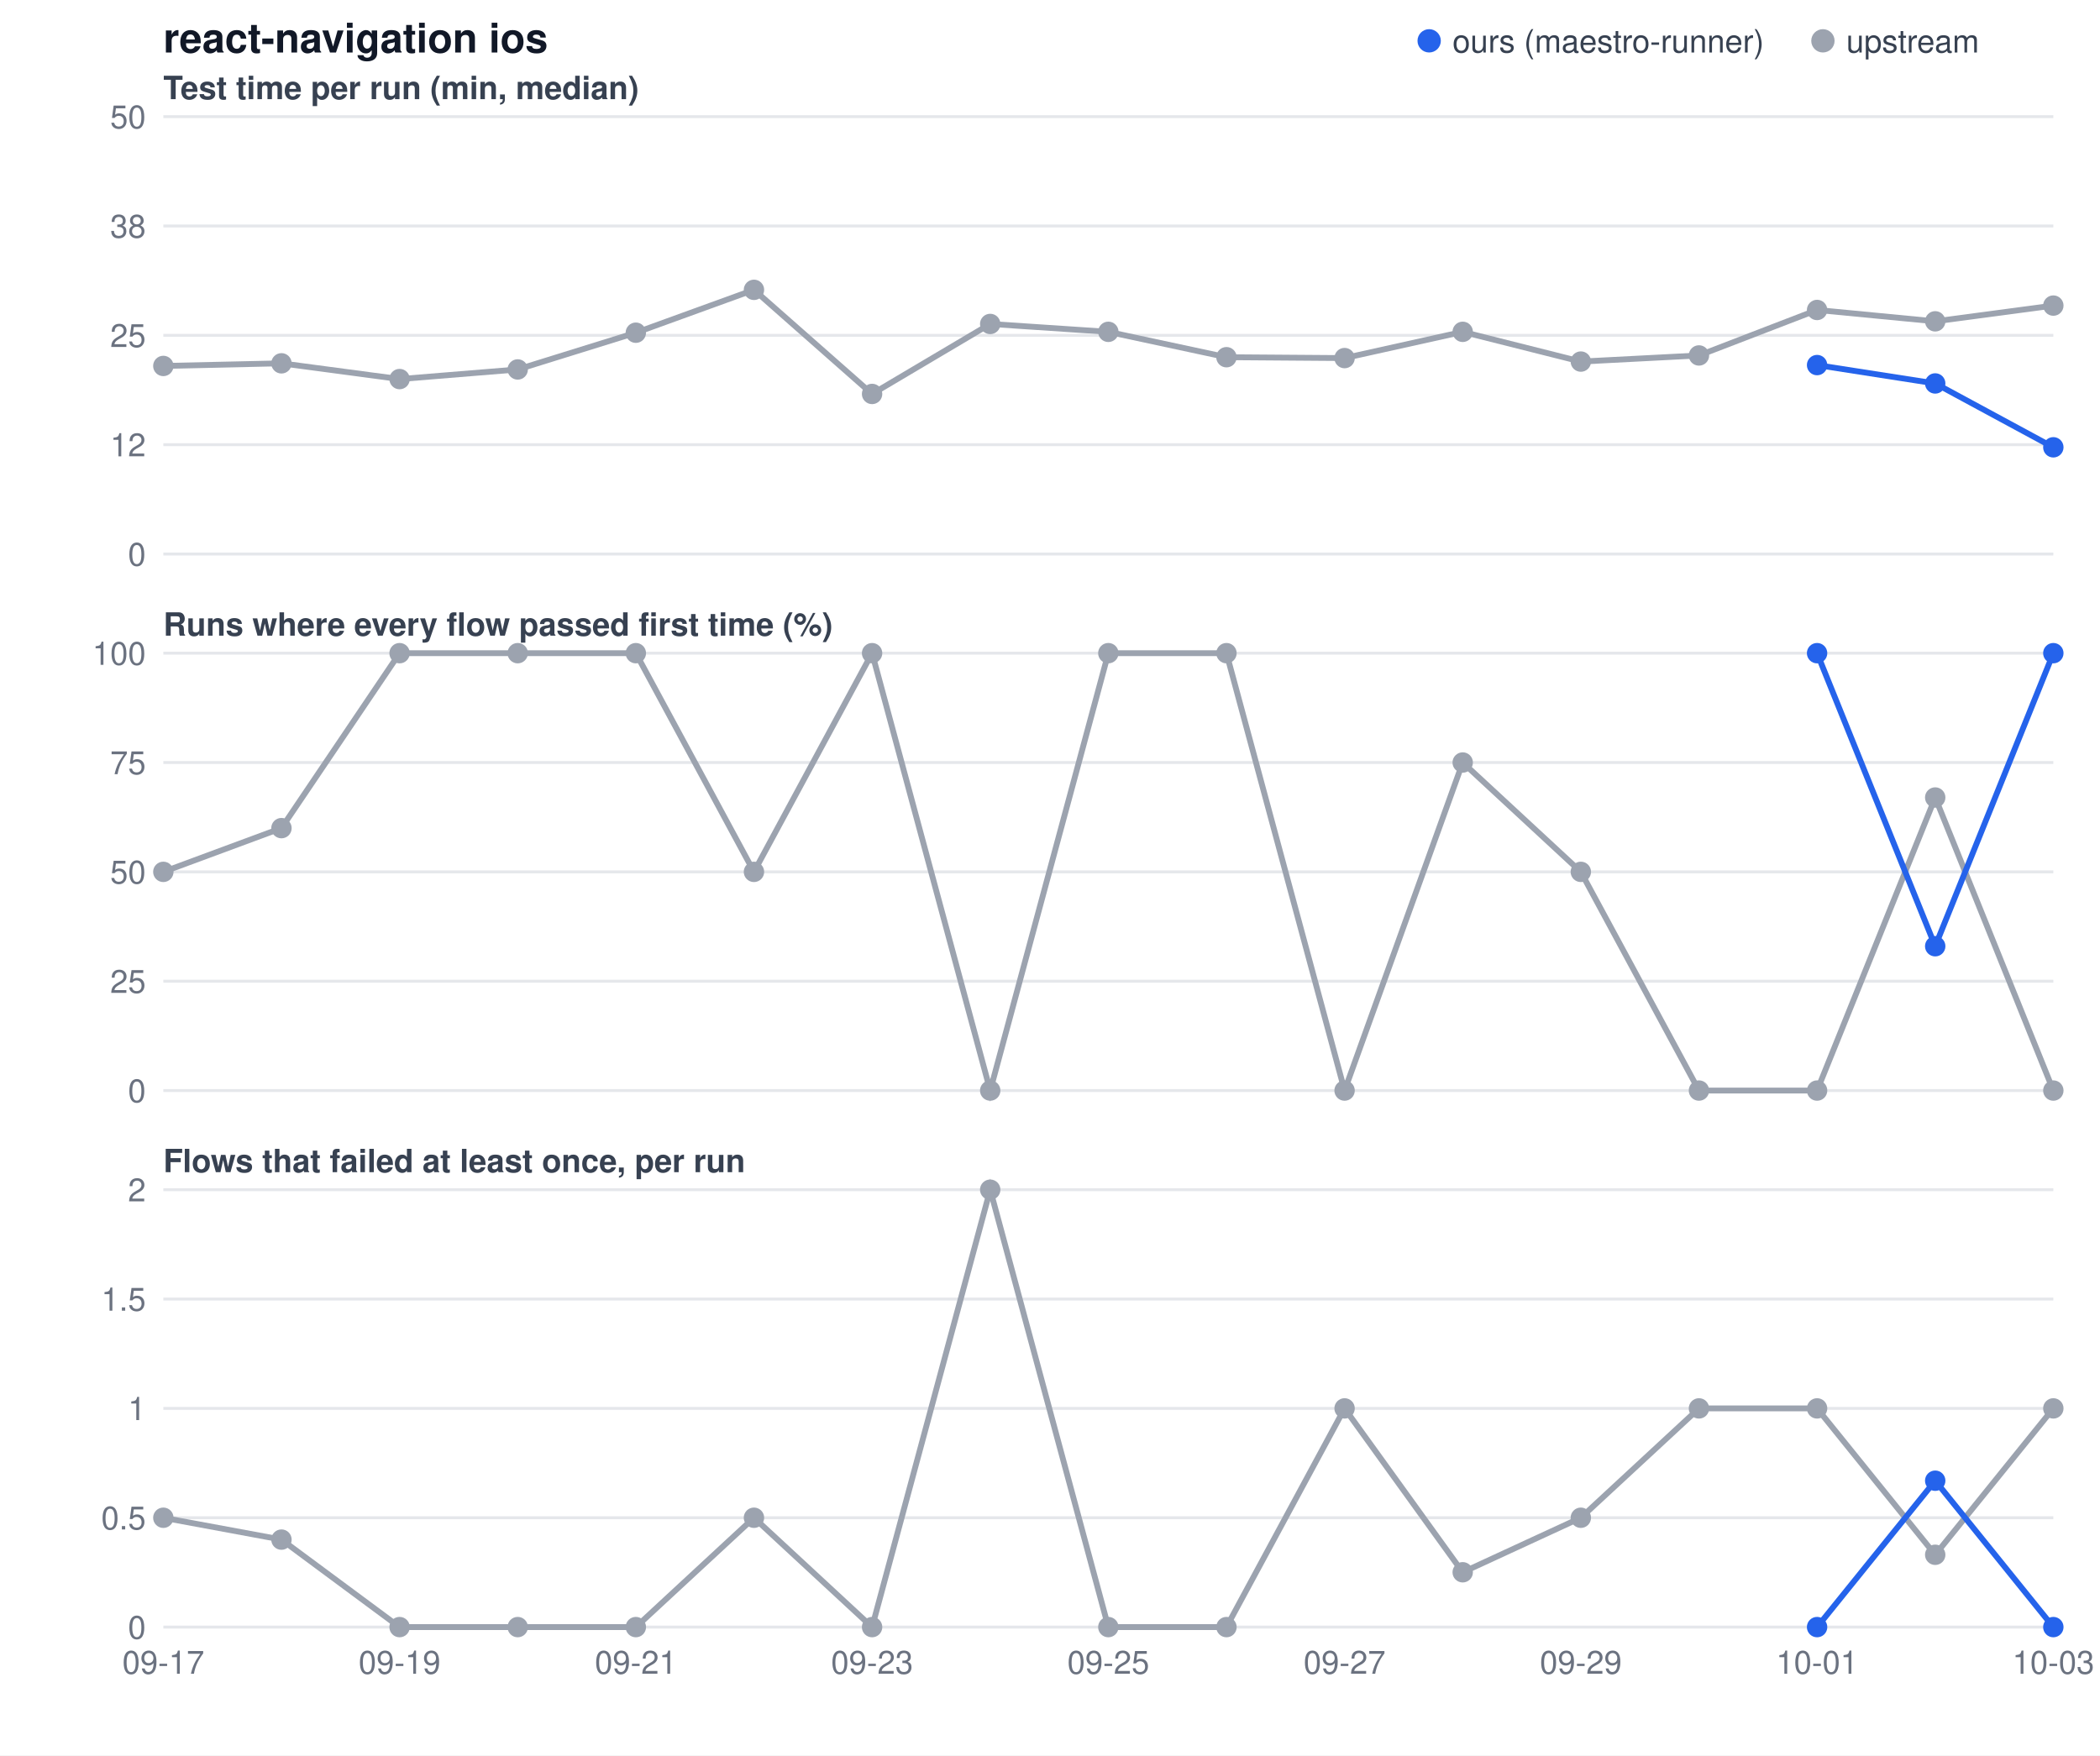
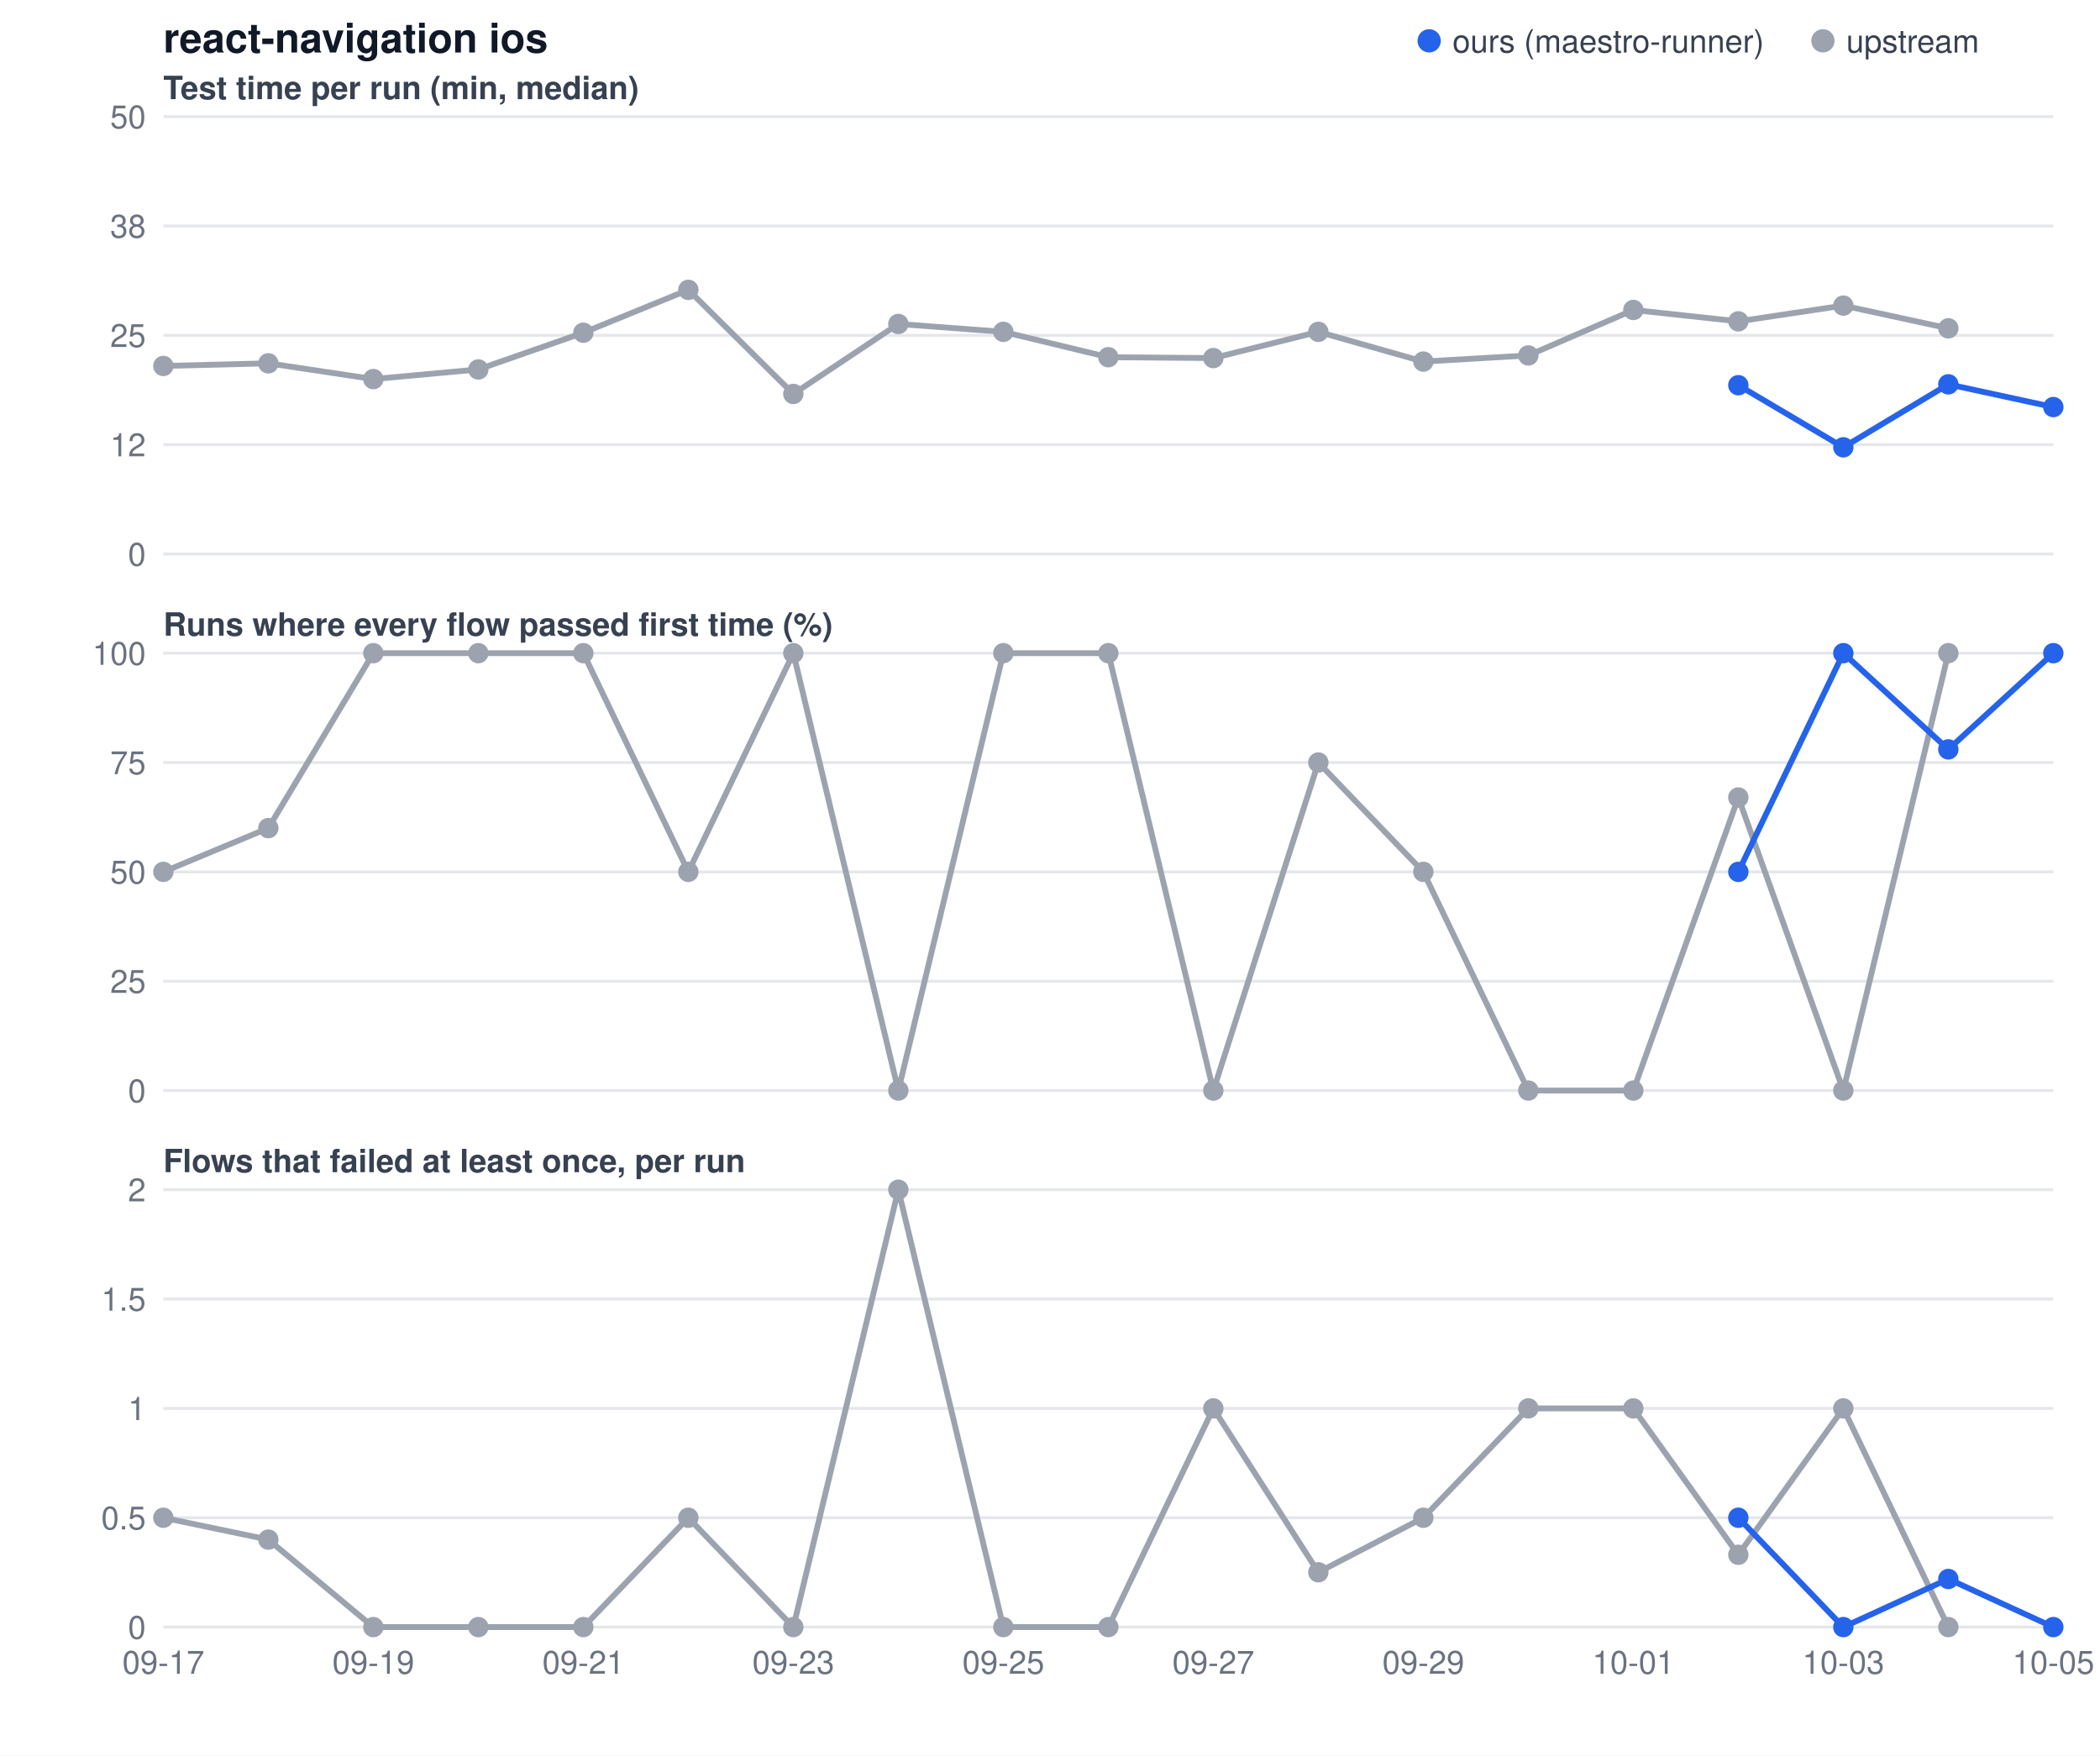
<svg xmlns="http://www.w3.org/2000/svg" width="720" height="602" font-family="-apple-system,Segoe UI,Helvetica,Arial,sans-serif" font-size="11">
  <rect width="100%" height="100%" fill="#ffffff" />
  <text x="56" y="18" font-size="14" font-weight="600" fill="#111827">react-navigation ios</text>
  <circle cx="490" cy="14" r="4" fill="#2563eb" />
  <text x="498" y="18" fill="#374151">ours (maestro-runner)</text>
  <circle cx="625" cy="14" r="4" fill="#9ca3af" />
  <text x="633" y="18" fill="#374151">upstream</text>
  <text x="56" y="34" fill="#374151" font-weight="600">Test time per run (min, median)</text>
  <line x1="56" x2="704" y1="190.0" y2="190.0" stroke="#e5e7eb" />
  <text x="50" y="194.0" text-anchor="end" fill="#6b7280">0</text>
  <line x1="56" x2="704" y1="152.5" y2="152.5" stroke="#e5e7eb" />
  <text x="50" y="156.5" text-anchor="end" fill="#6b7280">12</text>
  <line x1="56" x2="704" y1="115.0" y2="115.0" stroke="#e5e7eb" />
  <text x="50" y="119.0" text-anchor="end" fill="#6b7280">25</text>
  <line x1="56" x2="704" y1="77.5" y2="77.5" stroke="#e5e7eb" />
  <text x="50" y="81.5" text-anchor="end" fill="#6b7280">38</text>
  <line x1="56" x2="704" y1="40.0" y2="40.0" stroke="#e5e7eb" />
  <text x="50" y="44.0" text-anchor="end" fill="#6b7280">50</text>
-   <polyline fill="none" stroke="#9ca3af" stroke-width="2" points="56.0,125.5 96.5,124.6 137.0,130.0 177.5,126.7 218.0,114.1 258.5,99.4 299.0,135.1 339.5,111.1 380.0,113.8 420.5,122.5 461.0,122.8 501.5,113.8 542.0,124.0 582.5,121.9 623.0,106.3 663.5,110.2 704.0,104.8" />
+   <polyline fill="none" stroke="#9ca3af" stroke-width="2" points="56.0,125.5 92.0,124.6 128.0,130.0 164.0,126.7 200.0,114.1 236.0,99.4 272.0,135.1 308.0,111.1 344.0,113.8 380.0,122.5 416.0,122.8 452.0,113.8 488.0,124.0 524.0,121.9 560.0,106.3 596.0,110.2 632.0,104.8 668.0,112.6" />
  <circle cx="56.0" cy="125.5" r="3.5" fill="#9ca3af" />
-   <circle cx="96.5" cy="124.6" r="3.5" fill="#9ca3af" />
-   <circle cx="137.0" cy="130.0" r="3.5" fill="#9ca3af" />
-   <circle cx="177.5" cy="126.7" r="3.5" fill="#9ca3af" />
-   <circle cx="218.0" cy="114.1" r="3.5" fill="#9ca3af" />
-   <circle cx="258.5" cy="99.4" r="3.5" fill="#9ca3af" />
-   <circle cx="299.0" cy="135.1" r="3.5" fill="#9ca3af" />
-   <circle cx="339.5" cy="111.1" r="3.5" fill="#9ca3af" />
-   <circle cx="380.0" cy="113.8" r="3.5" fill="#9ca3af" />
-   <circle cx="420.5" cy="122.5" r="3.5" fill="#9ca3af" />
-   <circle cx="461.0" cy="122.8" r="3.5" fill="#9ca3af" />
-   <circle cx="501.5" cy="113.8" r="3.5" fill="#9ca3af" />
-   <circle cx="542.0" cy="124.0" r="3.5" fill="#9ca3af" />
-   <circle cx="582.5" cy="121.9" r="3.5" fill="#9ca3af" />
-   <circle cx="623.0" cy="106.3" r="3.5" fill="#9ca3af" />
-   <circle cx="663.5" cy="110.2" r="3.5" fill="#9ca3af" />
-   <circle cx="704.0" cy="104.8" r="3.5" fill="#9ca3af" />
-   <polyline fill="none" stroke="#2563eb" stroke-width="2" points="623.0,125.2 663.5,131.5 704.0,153.4" />
-   <circle cx="623.0" cy="125.2" r="3.5" fill="#2563eb" />
-   <circle cx="663.5" cy="131.5" r="3.5" fill="#2563eb" />
-   <circle cx="704.0" cy="153.4" r="3.5" fill="#2563eb" />
+   <circle cx="92.0" cy="124.6" r="3.5" fill="#9ca3af" />
+   <circle cx="128.0" cy="130.0" r="3.5" fill="#9ca3af" />
+   <circle cx="164.0" cy="126.7" r="3.5" fill="#9ca3af" />
+   <circle cx="200.0" cy="114.1" r="3.5" fill="#9ca3af" />
+   <circle cx="236.0" cy="99.4" r="3.5" fill="#9ca3af" />
+   <circle cx="272.0" cy="135.1" r="3.5" fill="#9ca3af" />
+   <circle cx="308.0" cy="111.1" r="3.5" fill="#9ca3af" />
+   <circle cx="344.0" cy="113.8" r="3.5" fill="#9ca3af" />
+   <circle cx="380.0" cy="122.5" r="3.5" fill="#9ca3af" />
+   <circle cx="416.0" cy="122.8" r="3.5" fill="#9ca3af" />
+   <circle cx="452.0" cy="113.8" r="3.5" fill="#9ca3af" />
+   <circle cx="488.0" cy="124.0" r="3.5" fill="#9ca3af" />
+   <circle cx="524.0" cy="121.9" r="3.5" fill="#9ca3af" />
+   <circle cx="560.0" cy="106.3" r="3.5" fill="#9ca3af" />
+   <circle cx="596.0" cy="110.2" r="3.5" fill="#9ca3af" />
+   <circle cx="632.0" cy="104.8" r="3.5" fill="#9ca3af" />
+   <circle cx="668.0" cy="112.6" r="3.5" fill="#9ca3af" />
+   <polyline fill="none" stroke="#2563eb" stroke-width="2" points="596.0,132.1 632.0,153.4 668.0,131.8 704.0,139.6" />
+   <circle cx="596.0" cy="132.1" r="3.5" fill="#2563eb" />
+   <circle cx="632.0" cy="153.4" r="3.5" fill="#2563eb" />
+   <circle cx="668.0" cy="131.8" r="3.5" fill="#2563eb" />
+   <circle cx="704.0" cy="139.6" r="3.5" fill="#2563eb" />
  <text x="56" y="218" fill="#374151" font-weight="600">Runs where every flow passed first time (%)</text>
  <line x1="56" x2="704" y1="374.0" y2="374.0" stroke="#e5e7eb" />
  <text x="50" y="378.0" text-anchor="end" fill="#6b7280">0</text>
  <line x1="56" x2="704" y1="336.5" y2="336.5" stroke="#e5e7eb" />
  <text x="50" y="340.5" text-anchor="end" fill="#6b7280">25</text>
  <line x1="56" x2="704" y1="299.0" y2="299.0" stroke="#e5e7eb" />
  <text x="50" y="303.0" text-anchor="end" fill="#6b7280">50</text>
  <line x1="56" x2="704" y1="261.5" y2="261.5" stroke="#e5e7eb" />
  <text x="50" y="265.5" text-anchor="end" fill="#6b7280">75</text>
  <line x1="56" x2="704" y1="224.0" y2="224.0" stroke="#e5e7eb" />
  <text x="50" y="228.0" text-anchor="end" fill="#6b7280">100</text>
-   <polyline fill="none" stroke="#9ca3af" stroke-width="2" points="56.0,299.0 96.5,284.0 137.0,224.0 177.5,224.0 218.0,224.0 258.5,299.0 299.0,224.0 339.5,374.0 380.0,224.0 420.5,224.0 461.0,374.0 501.5,261.5 542.0,299.0 582.5,374.0 623.0,374.0 663.5,273.5 704.0,374.0" />
+   <polyline fill="none" stroke="#9ca3af" stroke-width="2" points="56.0,299.0 92.0,284.0 128.0,224.0 164.0,224.0 200.0,224.0 236.0,299.0 272.0,224.0 308.0,374.0 344.0,224.0 380.0,224.0 416.0,374.0 452.0,261.5 488.0,299.0 524.0,374.0 560.0,374.0 596.0,273.5 632.0,374.0 668.0,224.0" />
  <circle cx="56.0" cy="299.0" r="3.5" fill="#9ca3af" />
-   <circle cx="96.5" cy="284.0" r="3.5" fill="#9ca3af" />
-   <circle cx="137.0" cy="224.0" r="3.5" fill="#9ca3af" />
-   <circle cx="177.5" cy="224.0" r="3.5" fill="#9ca3af" />
-   <circle cx="218.0" cy="224.0" r="3.5" fill="#9ca3af" />
-   <circle cx="258.5" cy="299.0" r="3.5" fill="#9ca3af" />
-   <circle cx="299.0" cy="224.0" r="3.5" fill="#9ca3af" />
-   <circle cx="339.5" cy="374.0" r="3.5" fill="#9ca3af" />
+   <circle cx="92.0" cy="284.0" r="3.5" fill="#9ca3af" />
+   <circle cx="128.0" cy="224.0" r="3.5" fill="#9ca3af" />
+   <circle cx="164.0" cy="224.0" r="3.5" fill="#9ca3af" />
+   <circle cx="200.0" cy="224.0" r="3.5" fill="#9ca3af" />
+   <circle cx="236.0" cy="299.0" r="3.5" fill="#9ca3af" />
+   <circle cx="272.0" cy="224.0" r="3.5" fill="#9ca3af" />
+   <circle cx="308.0" cy="374.0" r="3.5" fill="#9ca3af" />
+   <circle cx="344.0" cy="224.0" r="3.5" fill="#9ca3af" />
  <circle cx="380.0" cy="224.0" r="3.5" fill="#9ca3af" />
-   <circle cx="420.5" cy="224.0" r="3.5" fill="#9ca3af" />
-   <circle cx="461.0" cy="374.0" r="3.5" fill="#9ca3af" />
-   <circle cx="501.5" cy="261.5" r="3.5" fill="#9ca3af" />
-   <circle cx="542.0" cy="299.0" r="3.5" fill="#9ca3af" />
-   <circle cx="582.5" cy="374.0" r="3.5" fill="#9ca3af" />
-   <circle cx="623.0" cy="374.0" r="3.5" fill="#9ca3af" />
-   <circle cx="663.5" cy="273.5" r="3.5" fill="#9ca3af" />
-   <circle cx="704.0" cy="374.0" r="3.5" fill="#9ca3af" />
-   <polyline fill="none" stroke="#2563eb" stroke-width="2" points="623.0,224.0 663.5,324.5 704.0,224.0" />
-   <circle cx="623.0" cy="224.0" r="3.5" fill="#2563eb" />
-   <circle cx="663.5" cy="324.5" r="3.5" fill="#2563eb" />
+   <circle cx="416.0" cy="374.0" r="3.5" fill="#9ca3af" />
+   <circle cx="452.0" cy="261.5" r="3.5" fill="#9ca3af" />
+   <circle cx="488.0" cy="299.0" r="3.5" fill="#9ca3af" />
+   <circle cx="524.0" cy="374.0" r="3.5" fill="#9ca3af" />
+   <circle cx="560.0" cy="374.0" r="3.5" fill="#9ca3af" />
+   <circle cx="596.0" cy="273.5" r="3.5" fill="#9ca3af" />
+   <circle cx="632.0" cy="374.0" r="3.5" fill="#9ca3af" />
+   <circle cx="668.0" cy="224.0" r="3.5" fill="#9ca3af" />
+   <polyline fill="none" stroke="#2563eb" stroke-width="2" points="596.0,299.0 632.0,224.0 668.0,257.0 704.0,224.0" />
+   <circle cx="596.0" cy="299.0" r="3.5" fill="#2563eb" />
+   <circle cx="632.0" cy="224.0" r="3.5" fill="#2563eb" />
+   <circle cx="668.0" cy="257.0" r="3.5" fill="#2563eb" />
  <circle cx="704.0" cy="224.0" r="3.5" fill="#2563eb" />
  <text x="56" y="402" fill="#374151" font-weight="600">Flows that failed at least once, per run</text>
  <line x1="56" x2="704" y1="558.0" y2="558.0" stroke="#e5e7eb" />
  <text x="50" y="562.0" text-anchor="end" fill="#6b7280">0</text>
  <line x1="56" x2="704" y1="520.5" y2="520.5" stroke="#e5e7eb" />
  <text x="50" y="524.5" text-anchor="end" fill="#6b7280">0.5</text>
  <line x1="56" x2="704" y1="483.0" y2="483.0" stroke="#e5e7eb" />
  <text x="50" y="487.0" text-anchor="end" fill="#6b7280">1</text>
  <line x1="56" x2="704" y1="445.5" y2="445.5" stroke="#e5e7eb" />
  <text x="50" y="449.5" text-anchor="end" fill="#6b7280">1.5</text>
  <line x1="56" x2="704" y1="408.0" y2="408.0" stroke="#e5e7eb" />
  <text x="50" y="412.0" text-anchor="end" fill="#6b7280">2</text>
-   <polyline fill="none" stroke="#9ca3af" stroke-width="2" points="56.0,520.5 96.5,528.0 137.0,558.0 177.5,558.0 218.0,558.0 258.5,520.5 299.0,558.0 339.5,408.0 380.0,558.0 420.5,558.0 461.0,483.0 501.5,539.2 542.0,520.5 582.5,483.0 623.0,483.0 663.5,533.2 704.0,483.0" />
+   <polyline fill="none" stroke="#9ca3af" stroke-width="2" points="56.0,520.5 92.0,528.0 128.0,558.0 164.0,558.0 200.0,558.0 236.0,520.5 272.0,558.0 308.0,408.0 344.0,558.0 380.0,558.0 416.0,483.0 452.0,539.2 488.0,520.5 524.0,483.0 560.0,483.0 596.0,533.2 632.0,483.0 668.0,558.0" />
  <circle cx="56.0" cy="520.5" r="3.5" fill="#9ca3af" />
-   <circle cx="96.5" cy="528.0" r="3.5" fill="#9ca3af" />
-   <circle cx="137.0" cy="558.0" r="3.5" fill="#9ca3af" />
-   <circle cx="177.5" cy="558.0" r="3.5" fill="#9ca3af" />
-   <circle cx="218.0" cy="558.0" r="3.5" fill="#9ca3af" />
-   <circle cx="258.5" cy="520.5" r="3.5" fill="#9ca3af" />
-   <circle cx="299.0" cy="558.0" r="3.5" fill="#9ca3af" />
-   <circle cx="339.5" cy="408.0" r="3.5" fill="#9ca3af" />
+   <circle cx="92.0" cy="528.0" r="3.5" fill="#9ca3af" />
+   <circle cx="128.0" cy="558.0" r="3.5" fill="#9ca3af" />
+   <circle cx="164.0" cy="558.0" r="3.5" fill="#9ca3af" />
+   <circle cx="200.0" cy="558.0" r="3.5" fill="#9ca3af" />
+   <circle cx="236.0" cy="520.5" r="3.5" fill="#9ca3af" />
+   <circle cx="272.0" cy="558.0" r="3.5" fill="#9ca3af" />
+   <circle cx="308.0" cy="408.0" r="3.5" fill="#9ca3af" />
+   <circle cx="344.0" cy="558.0" r="3.5" fill="#9ca3af" />
  <circle cx="380.0" cy="558.0" r="3.5" fill="#9ca3af" />
-   <circle cx="420.5" cy="558.0" r="3.5" fill="#9ca3af" />
-   <circle cx="461.0" cy="483.0" r="3.5" fill="#9ca3af" />
-   <circle cx="501.5" cy="539.2" r="3.5" fill="#9ca3af" />
-   <circle cx="542.0" cy="520.5" r="3.5" fill="#9ca3af" />
-   <circle cx="582.5" cy="483.0" r="3.5" fill="#9ca3af" />
-   <circle cx="623.0" cy="483.0" r="3.5" fill="#9ca3af" />
-   <circle cx="663.5" cy="533.2" r="3.5" fill="#9ca3af" />
-   <circle cx="704.0" cy="483.0" r="3.5" fill="#9ca3af" />
-   <polyline fill="none" stroke="#2563eb" stroke-width="2" points="623.0,558.0 663.5,507.8 704.0,558.0" />
-   <circle cx="623.0" cy="558.0" r="3.5" fill="#2563eb" />
-   <circle cx="663.5" cy="507.8" r="3.5" fill="#2563eb" />
+   <circle cx="416.0" cy="483.0" r="3.5" fill="#9ca3af" />
+   <circle cx="452.0" cy="539.2" r="3.5" fill="#9ca3af" />
+   <circle cx="488.0" cy="520.5" r="3.5" fill="#9ca3af" />
+   <circle cx="524.0" cy="483.0" r="3.5" fill="#9ca3af" />
+   <circle cx="560.0" cy="483.0" r="3.5" fill="#9ca3af" />
+   <circle cx="596.0" cy="533.2" r="3.5" fill="#9ca3af" />
+   <circle cx="632.0" cy="483.0" r="3.5" fill="#9ca3af" />
+   <circle cx="668.0" cy="558.0" r="3.5" fill="#9ca3af" />
+   <polyline fill="none" stroke="#2563eb" stroke-width="2" points="596.0,520.5 632.0,558.0 668.0,541.5 704.0,558.0" />
+   <circle cx="596.0" cy="520.5" r="3.5" fill="#2563eb" />
+   <circle cx="632.0" cy="558.0" r="3.5" fill="#2563eb" />
+   <circle cx="668.0" cy="541.5" r="3.5" fill="#2563eb" />
  <circle cx="704.0" cy="558.0" r="3.5" fill="#2563eb" />
  <text x="56.0" y="574" text-anchor="middle" fill="#6b7280">09-17</text>
-   <text x="137.0" y="574" text-anchor="middle" fill="#6b7280">09-19</text>
-   <text x="218.0" y="574" text-anchor="middle" fill="#6b7280">09-21</text>
-   <text x="299.0" y="574" text-anchor="middle" fill="#6b7280">09-23</text>
-   <text x="380.0" y="574" text-anchor="middle" fill="#6b7280">09-25</text>
-   <text x="461.0" y="574" text-anchor="middle" fill="#6b7280">09-27</text>
-   <text x="542.0" y="574" text-anchor="middle" fill="#6b7280">09-29</text>
-   <text x="623.0" y="574" text-anchor="middle" fill="#6b7280">10-01</text>
-   <text x="704.0" y="574" text-anchor="middle" fill="#6b7280">10-03</text>
+   <text x="128.0" y="574" text-anchor="middle" fill="#6b7280">09-19</text>
+   <text x="200.0" y="574" text-anchor="middle" fill="#6b7280">09-21</text>
+   <text x="272.0" y="574" text-anchor="middle" fill="#6b7280">09-23</text>
+   <text x="344.0" y="574" text-anchor="middle" fill="#6b7280">09-25</text>
+   <text x="416.0" y="574" text-anchor="middle" fill="#6b7280">09-27</text>
+   <text x="488.0" y="574" text-anchor="middle" fill="#6b7280">09-29</text>
+   <text x="560.0" y="574" text-anchor="middle" fill="#6b7280">10-01</text>
+   <text x="632.0" y="574" text-anchor="middle" fill="#6b7280">10-03</text>
+   <text x="704.0" y="574" text-anchor="middle" fill="#6b7280">10-05</text>
</svg>
